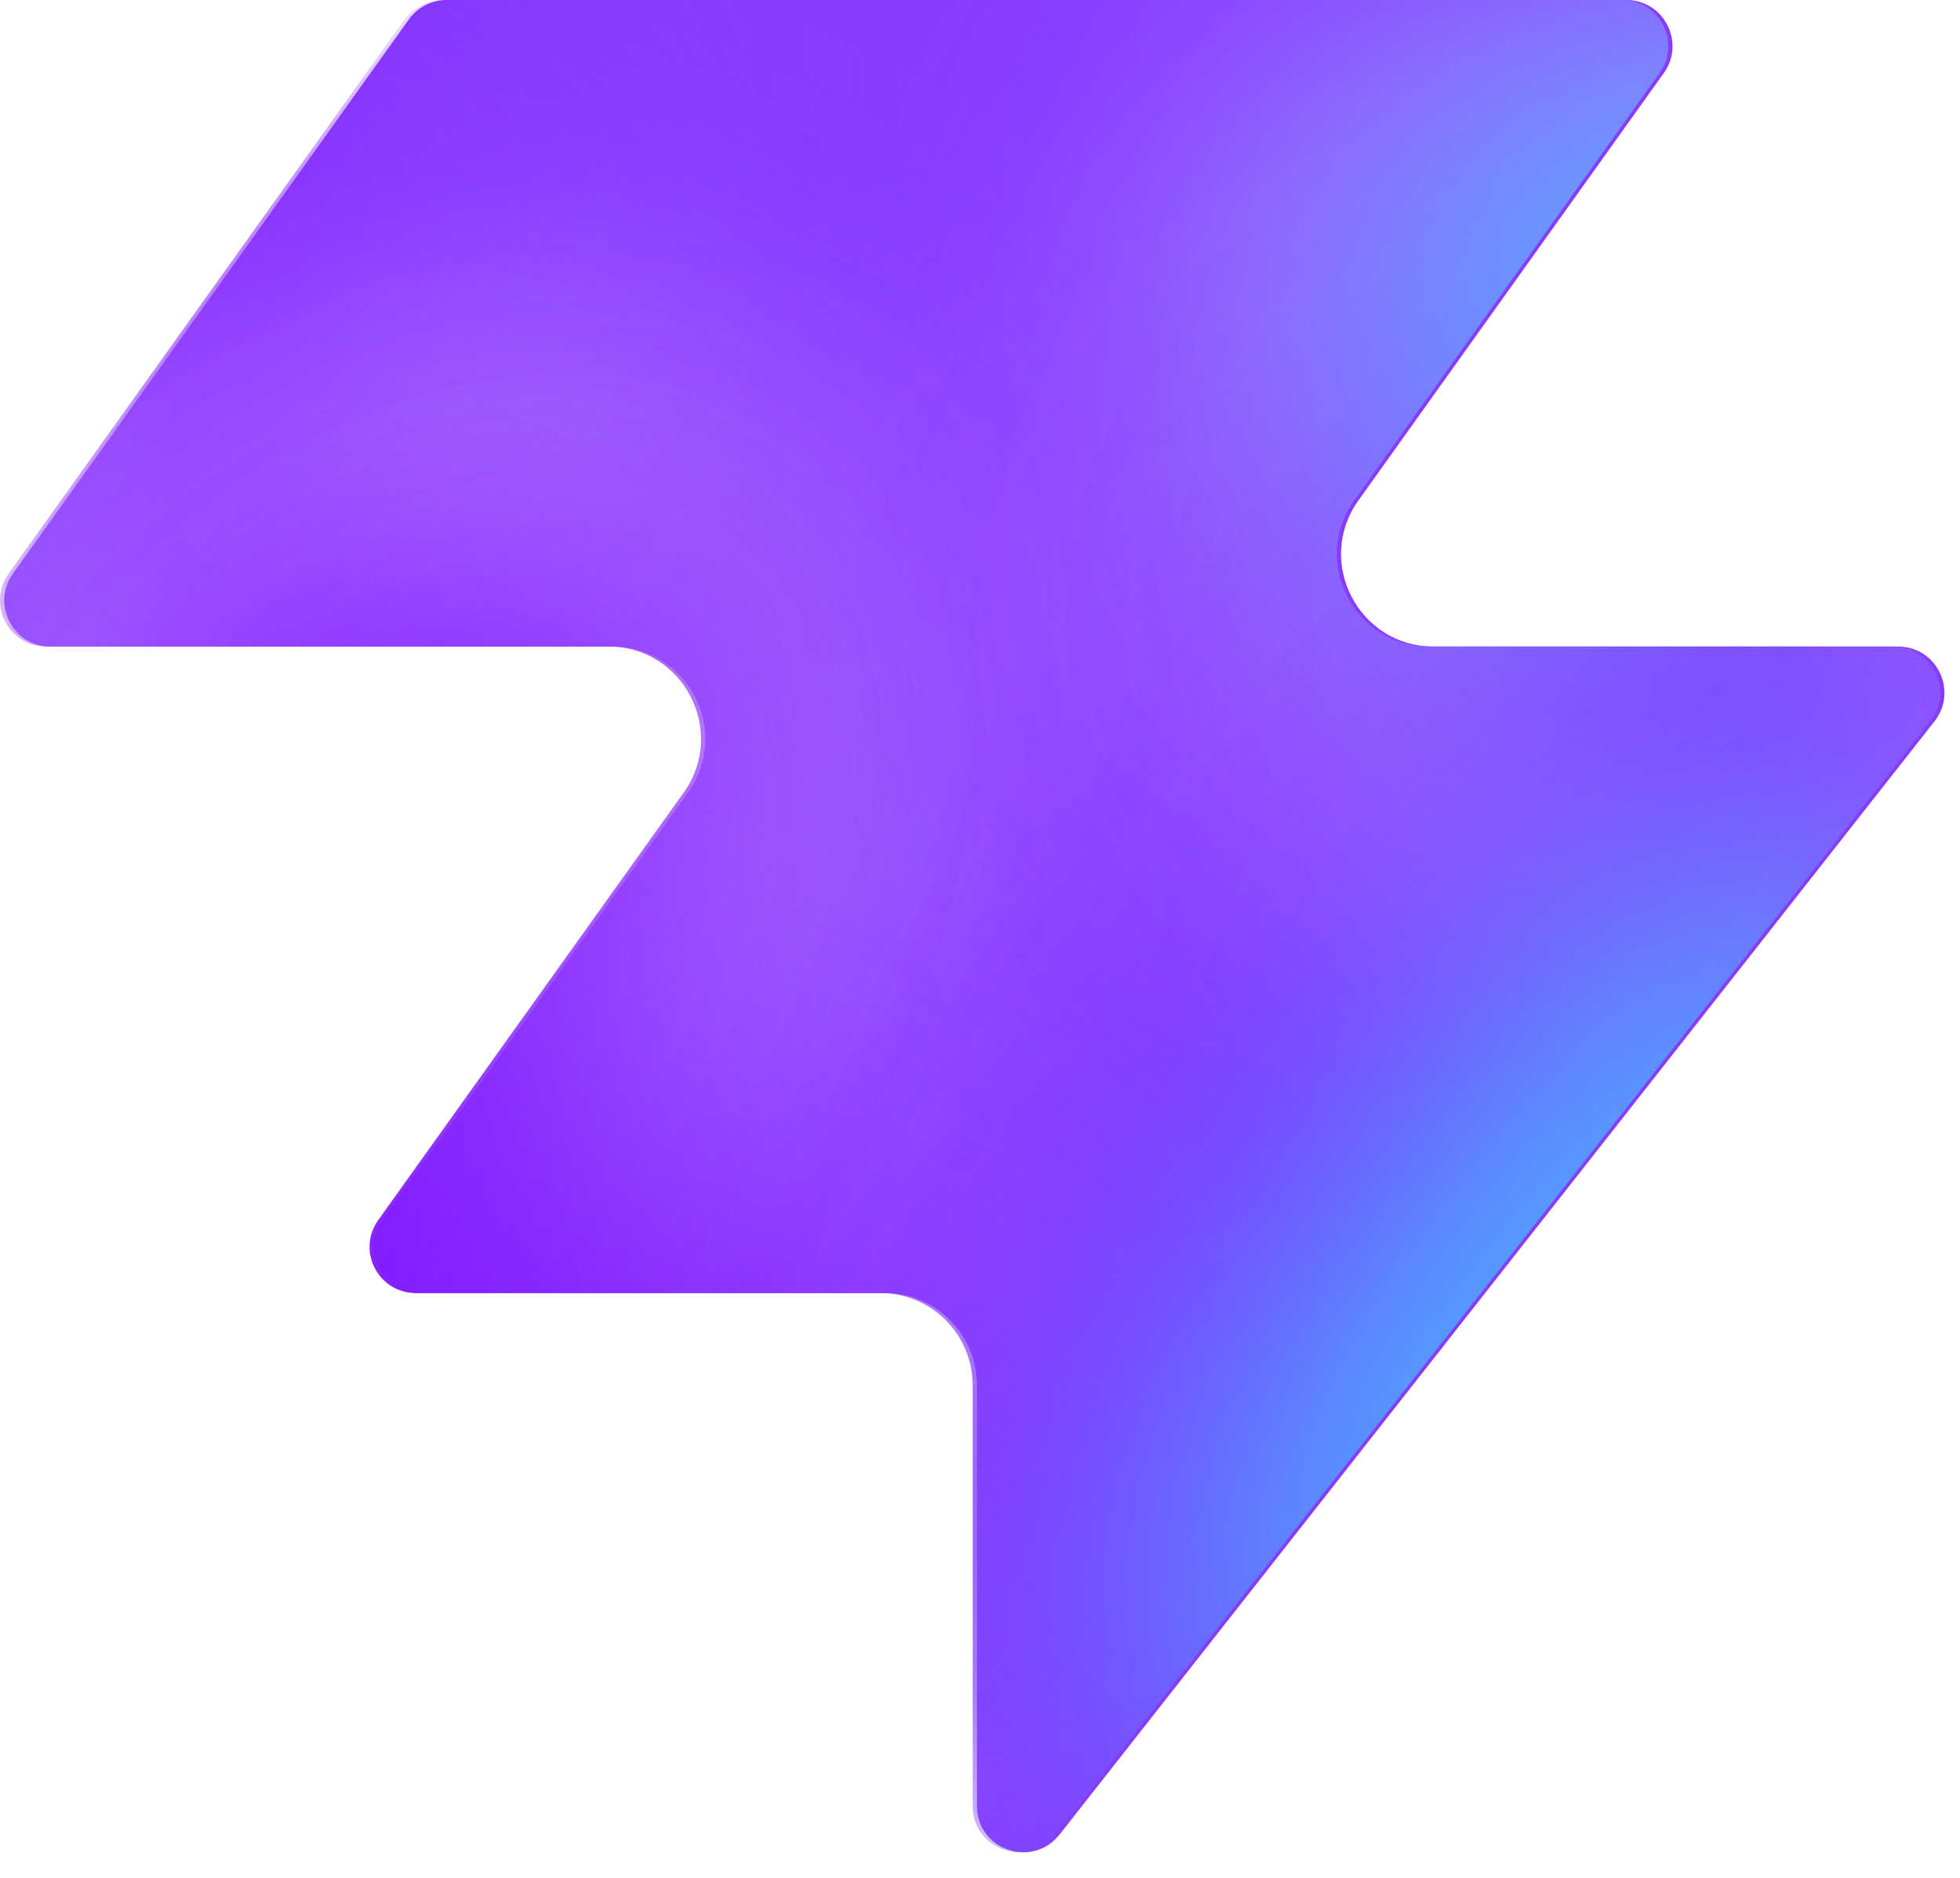
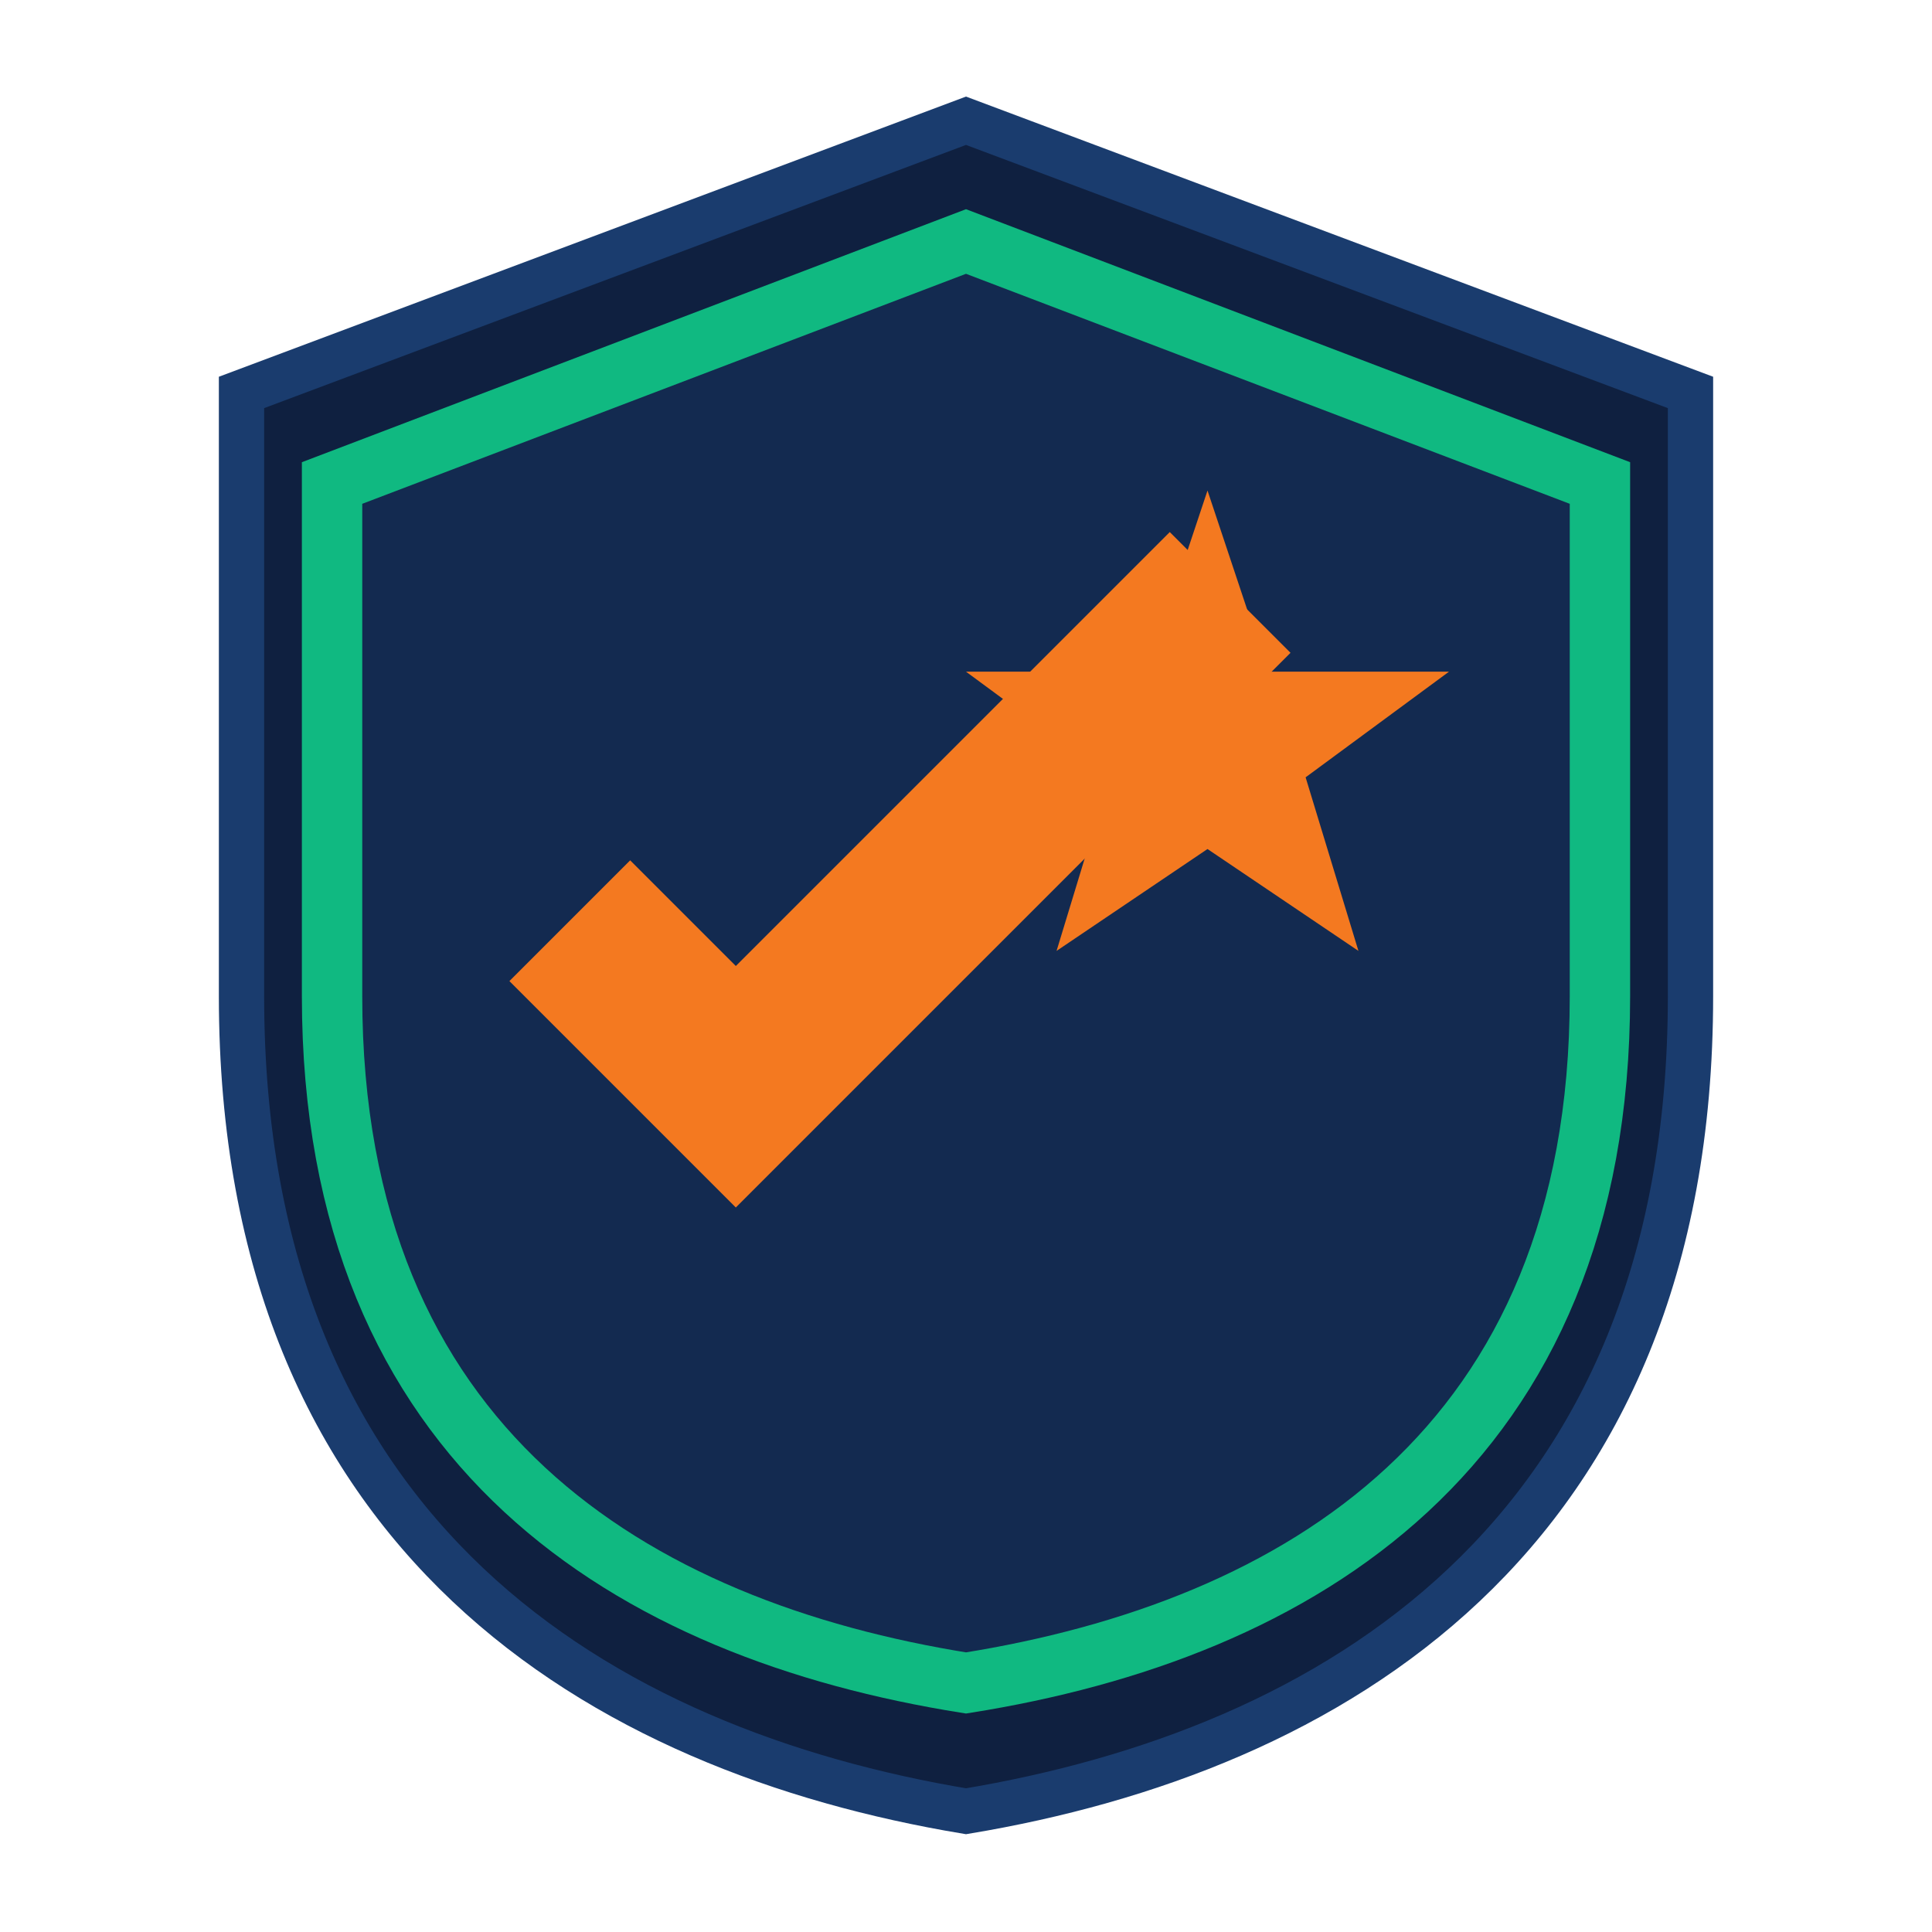
- <svg xmlns="http://www.w3.org/2000/svg" width="48" height="46" fill="none" viewBox="0 0 48 46">
-   <path fill="#863bff" d="M25.946 44.938c-.664.845-2.021.375-2.021-.698V33.937a2.26 2.26 0 0 0-2.262-2.262H10.287c-.92 0-1.456-1.04-.92-1.788l7.48-10.471c1.07-1.497 0-3.578-1.842-3.578H1.237c-.92 0-1.456-1.04-.92-1.788L10.013.474c.214-.297.556-.474.92-.474h28.894c.92 0 1.456 1.04.92 1.788l-7.48 10.471c-1.07 1.498 0 3.579 1.842 3.579h11.377c.943 0 1.473 1.088.89 1.83L25.947 44.94z" style="fill:#863bff;fill:color(display-p3 .525 .23 1);fill-opacity:1" />
-   <mask id="a" width="48" height="46" x="0" y="0" maskUnits="userSpaceOnUse" style="mask-type:alpha">
-     <path fill="#000" d="M25.842 44.938c-.664.844-2.021.375-2.021-.698V33.937a2.26 2.26 0 0 0-2.262-2.262H10.183c-.92 0-1.456-1.04-.92-1.788l7.48-10.471c1.07-1.498 0-3.579-1.842-3.579H1.133c-.92 0-1.456-1.04-.92-1.787L9.91.473c.214-.297.556-.474.92-.474h28.894c.92 0 1.456 1.04.92 1.788l-7.48 10.471c-1.07 1.498 0 3.578 1.842 3.578h11.377c.943 0 1.473 1.088.89 1.832L25.843 44.94z" style="fill:#000;fill-opacity:1" />
-   </mask>
-   <g mask="url(#a)">
-     <g filter="url(#b)">
-       <ellipse cx="5.508" cy="14.704" fill="#ede6ff" rx="5.508" ry="14.704" style="fill:#ede6ff;fill:color(display-p3 .927 .903 1);fill-opacity:1" transform="matrix(.00324 1 1 -.00324 -4.47 31.516)" />
-     </g>
-     <g filter="url(#c)">
-       <ellipse cx="10.399" cy="29.851" fill="#ede6ff" rx="10.399" ry="29.851" style="fill:#ede6ff;fill:color(display-p3 .927 .903 1);fill-opacity:1" transform="matrix(.00324 1 1 -.00324 -39.328 7.883)" />
-     </g>
-     <g filter="url(#d)">
-       <ellipse cx="5.508" cy="30.487" fill="#7e14ff" rx="5.508" ry="30.487" style="fill:#7e14ff;fill:color(display-p3 .492 .077 1);fill-opacity:1" transform="rotate(89.814 -25.913 -14.639)scale(1 -1)" />
-     </g>
-     <g filter="url(#e)">
-       <ellipse cx="5.508" cy="30.599" fill="#7e14ff" rx="5.508" ry="30.599" style="fill:#7e14ff;fill:color(display-p3 .492 .077 1);fill-opacity:1" transform="rotate(89.814 -32.644 -3.334)scale(1 -1)" />
-     </g>
-     <g filter="url(#f)">
-       <ellipse cx="5.508" cy="30.599" fill="#7e14ff" rx="5.508" ry="30.599" style="fill:#7e14ff;fill:color(display-p3 .492 .077 1);fill-opacity:1" transform="matrix(.00324 1 1 -.00324 -34.34 30.47)" />
-     </g>
-     <g filter="url(#g)">
-       <ellipse cx="14.072" cy="22.078" fill="#ede6ff" rx="14.072" ry="22.078" style="fill:#ede6ff;fill:color(display-p3 .927 .903 1);fill-opacity:1" transform="rotate(93.35 24.506 48.493)scale(-1 1)" />
-     </g>
-     <g filter="url(#h)">
-       <ellipse cx="3.47" cy="21.501" fill="#7e14ff" rx="3.47" ry="21.501" style="fill:#7e14ff;fill:color(display-p3 .492 .077 1);fill-opacity:1" transform="rotate(89.009 28.708 47.59)scale(-1 1)" />
-     </g>
-     <g filter="url(#i)">
-       <ellipse cx="3.47" cy="21.501" fill="#7e14ff" rx="3.47" ry="21.501" style="fill:#7e14ff;fill:color(display-p3 .492 .077 1);fill-opacity:1" transform="rotate(89.009 28.708 47.59)scale(-1 1)" />
-     </g>
-     <g filter="url(#j)">
-       <ellipse cx=".387" cy="8.972" fill="#7e14ff" rx="4.407" ry="29.108" style="fill:#7e14ff;fill:color(display-p3 .492 .077 1);fill-opacity:1" transform="rotate(39.51 .387 8.972)" />
-     </g>
-     <g filter="url(#k)">
-       <ellipse cx="47.523" cy="-6.092" fill="#7e14ff" rx="4.407" ry="29.108" style="fill:#7e14ff;fill:color(display-p3 .492 .077 1);fill-opacity:1" transform="rotate(37.892 47.523 -6.092)" />
-     </g>
-     <g filter="url(#l)">
-       <ellipse cx="41.412" cy="6.333" fill="#47bfff" rx="5.971" ry="9.665" style="fill:#47bfff;fill:color(display-p3 .28 .748 1);fill-opacity:1" transform="rotate(37.892 41.412 6.333)" />
-     </g>
-     <g filter="url(#m)">
-       <ellipse cx="-1.879" cy="38.332" fill="#7e14ff" rx="4.407" ry="29.108" style="fill:#7e14ff;fill:color(display-p3 .492 .077 1);fill-opacity:1" transform="rotate(37.892 -1.88 38.332)" />
-     </g>
-     <g filter="url(#n)">
-       <ellipse cx="-1.879" cy="38.332" fill="#7e14ff" rx="4.407" ry="29.108" style="fill:#7e14ff;fill:color(display-p3 .492 .077 1);fill-opacity:1" transform="rotate(37.892 -1.88 38.332)" />
-     </g>
-     <g filter="url(#o)">
-       <ellipse cx="35.651" cy="29.907" fill="#7e14ff" rx="4.407" ry="29.108" style="fill:#7e14ff;fill:color(display-p3 .492 .077 1);fill-opacity:1" transform="rotate(37.892 35.651 29.907)" />
-     </g>
-     <g filter="url(#p)">
-       <ellipse cx="38.418" cy="32.4" fill="#47bfff" rx="5.971" ry="15.297" style="fill:#47bfff;fill:color(display-p3 .28 .748 1);fill-opacity:1" transform="rotate(37.892 38.418 32.4)" />
-     </g>
-   </g>
-   <defs>
-     <filter id="b" width="60.045" height="41.654" x="-19.77" y="16.149" color-interpolation-filters="sRGB" filterUnits="userSpaceOnUse">
-       <feFlood flood-opacity="0" result="BackgroundImageFix" />
-       <feBlend in="SourceGraphic" in2="BackgroundImageFix" result="shape" />
-       <feGaussianBlur result="effect1_foregroundBlur_2002_17158" stdDeviation="7.659" />
-     </filter>
-     <filter id="c" width="90.34" height="51.437" x="-54.613" y="-7.533" color-interpolation-filters="sRGB" filterUnits="userSpaceOnUse">
-       <feFlood flood-opacity="0" result="BackgroundImageFix" />
-       <feBlend in="SourceGraphic" in2="BackgroundImageFix" result="shape" />
-       <feGaussianBlur result="effect1_foregroundBlur_2002_17158" stdDeviation="7.659" />
-     </filter>
-     <filter id="d" width="79.355" height="29.4" x="-49.64" y="2.03" color-interpolation-filters="sRGB" filterUnits="userSpaceOnUse">
-       <feFlood flood-opacity="0" result="BackgroundImageFix" />
-       <feBlend in="SourceGraphic" in2="BackgroundImageFix" result="shape" />
-       <feGaussianBlur result="effect1_foregroundBlur_2002_17158" stdDeviation="4.596" />
-     </filter>
-     <filter id="e" width="79.579" height="29.4" x="-45.045" y="20.029" color-interpolation-filters="sRGB" filterUnits="userSpaceOnUse">
-       <feFlood flood-opacity="0" result="BackgroundImageFix" />
-       <feBlend in="SourceGraphic" in2="BackgroundImageFix" result="shape" />
-       <feGaussianBlur result="effect1_foregroundBlur_2002_17158" stdDeviation="4.596" />
-     </filter>
-     <filter id="f" width="79.579" height="29.4" x="-43.513" y="21.178" color-interpolation-filters="sRGB" filterUnits="userSpaceOnUse">
-       <feFlood flood-opacity="0" result="BackgroundImageFix" />
-       <feBlend in="SourceGraphic" in2="BackgroundImageFix" result="shape" />
-       <feGaussianBlur result="effect1_foregroundBlur_2002_17158" stdDeviation="4.596" />
-     </filter>
-     <filter id="g" width="74.749" height="58.852" x="15.756" y="-17.901" color-interpolation-filters="sRGB" filterUnits="userSpaceOnUse">
-       <feFlood flood-opacity="0" result="BackgroundImageFix" />
-       <feBlend in="SourceGraphic" in2="BackgroundImageFix" result="shape" />
-       <feGaussianBlur result="effect1_foregroundBlur_2002_17158" stdDeviation="7.659" />
-     </filter>
-     <filter id="h" width="61.377" height="25.362" x="23.548" y="2.284" color-interpolation-filters="sRGB" filterUnits="userSpaceOnUse">
-       <feFlood flood-opacity="0" result="BackgroundImageFix" />
-       <feBlend in="SourceGraphic" in2="BackgroundImageFix" result="shape" />
-       <feGaussianBlur result="effect1_foregroundBlur_2002_17158" stdDeviation="4.596" />
-     </filter>
-     <filter id="i" width="61.377" height="25.362" x="23.548" y="2.284" color-interpolation-filters="sRGB" filterUnits="userSpaceOnUse">
-       <feFlood flood-opacity="0" result="BackgroundImageFix" />
-       <feBlend in="SourceGraphic" in2="BackgroundImageFix" result="shape" />
-       <feGaussianBlur result="effect1_foregroundBlur_2002_17158" stdDeviation="4.596" />
-     </filter>
-     <filter id="j" width="56.045" height="63.649" x="-27.636" y="-22.853" color-interpolation-filters="sRGB" filterUnits="userSpaceOnUse">
-       <feFlood flood-opacity="0" result="BackgroundImageFix" />
-       <feBlend in="SourceGraphic" in2="BackgroundImageFix" result="shape" />
-       <feGaussianBlur result="effect1_foregroundBlur_2002_17158" stdDeviation="4.596" />
-     </filter>
-     <filter id="k" width="54.814" height="64.646" x="20.116" y="-38.415" color-interpolation-filters="sRGB" filterUnits="userSpaceOnUse">
-       <feFlood flood-opacity="0" result="BackgroundImageFix" />
-       <feBlend in="SourceGraphic" in2="BackgroundImageFix" result="shape" />
-       <feGaussianBlur result="effect1_foregroundBlur_2002_17158" stdDeviation="4.596" />
-     </filter>
-     <filter id="l" width="33.541" height="35.313" x="24.641" y="-11.323" color-interpolation-filters="sRGB" filterUnits="userSpaceOnUse">
-       <feFlood flood-opacity="0" result="BackgroundImageFix" />
-       <feBlend in="SourceGraphic" in2="BackgroundImageFix" result="shape" />
-       <feGaussianBlur result="effect1_foregroundBlur_2002_17158" stdDeviation="4.596" />
-     </filter>
-     <filter id="m" width="54.814" height="64.646" x="-29.286" y="6.009" color-interpolation-filters="sRGB" filterUnits="userSpaceOnUse">
-       <feFlood flood-opacity="0" result="BackgroundImageFix" />
-       <feBlend in="SourceGraphic" in2="BackgroundImageFix" result="shape" />
-       <feGaussianBlur result="effect1_foregroundBlur_2002_17158" stdDeviation="4.596" />
-     </filter>
-     <filter id="n" width="54.814" height="64.646" x="-29.286" y="6.009" color-interpolation-filters="sRGB" filterUnits="userSpaceOnUse">
-       <feFlood flood-opacity="0" result="BackgroundImageFix" />
-       <feBlend in="SourceGraphic" in2="BackgroundImageFix" result="shape" />
-       <feGaussianBlur result="effect1_foregroundBlur_2002_17158" stdDeviation="4.596" />
-     </filter>
-     <filter id="o" width="54.814" height="64.646" x="8.244" y="-2.416" color-interpolation-filters="sRGB" filterUnits="userSpaceOnUse">
-       <feFlood flood-opacity="0" result="BackgroundImageFix" />
-       <feBlend in="SourceGraphic" in2="BackgroundImageFix" result="shape" />
-       <feGaussianBlur result="effect1_foregroundBlur_2002_17158" stdDeviation="4.596" />
-     </filter>
-     <filter id="p" width="39.409" height="43.623" x="18.713" y="10.588" color-interpolation-filters="sRGB" filterUnits="userSpaceOnUse">
-       <feFlood flood-opacity="0" result="BackgroundImageFix" />
-       <feBlend in="SourceGraphic" in2="BackgroundImageFix" result="shape" />
-       <feGaussianBlur result="effect1_foregroundBlur_2002_17158" stdDeviation="4.596" />
-     </filter>
-   </defs>
+ <svg xmlns="http://www.w3.org/2000/svg" viewBox="0 0 512 512" fill="none">
+   <path d="M256 32L64 104v160c0 144 96 200 192 216 96-16 192-72 192-216V104L256 32z" fill="#0F2040" stroke="#1A3C6E" stroke-width="12" />
+   <path d="M256 64L88 128v136c0 120 80 168 168 182 88-14 168-62 168-182V128L256 64z" stroke="#10B981" stroke-width="16" fill="#1A3C6E" fill-opacity="0.35" />
+   <path d="M195 320l-60-60 32-32 28 28 115-115 32 32-147 147z" fill="#F47920" />
+   <polygon points="320,130 336,178 384,178 346,206 360,252 320,225 280,252 294,206 256,178 304,178" fill="#F47920" />
</svg>
